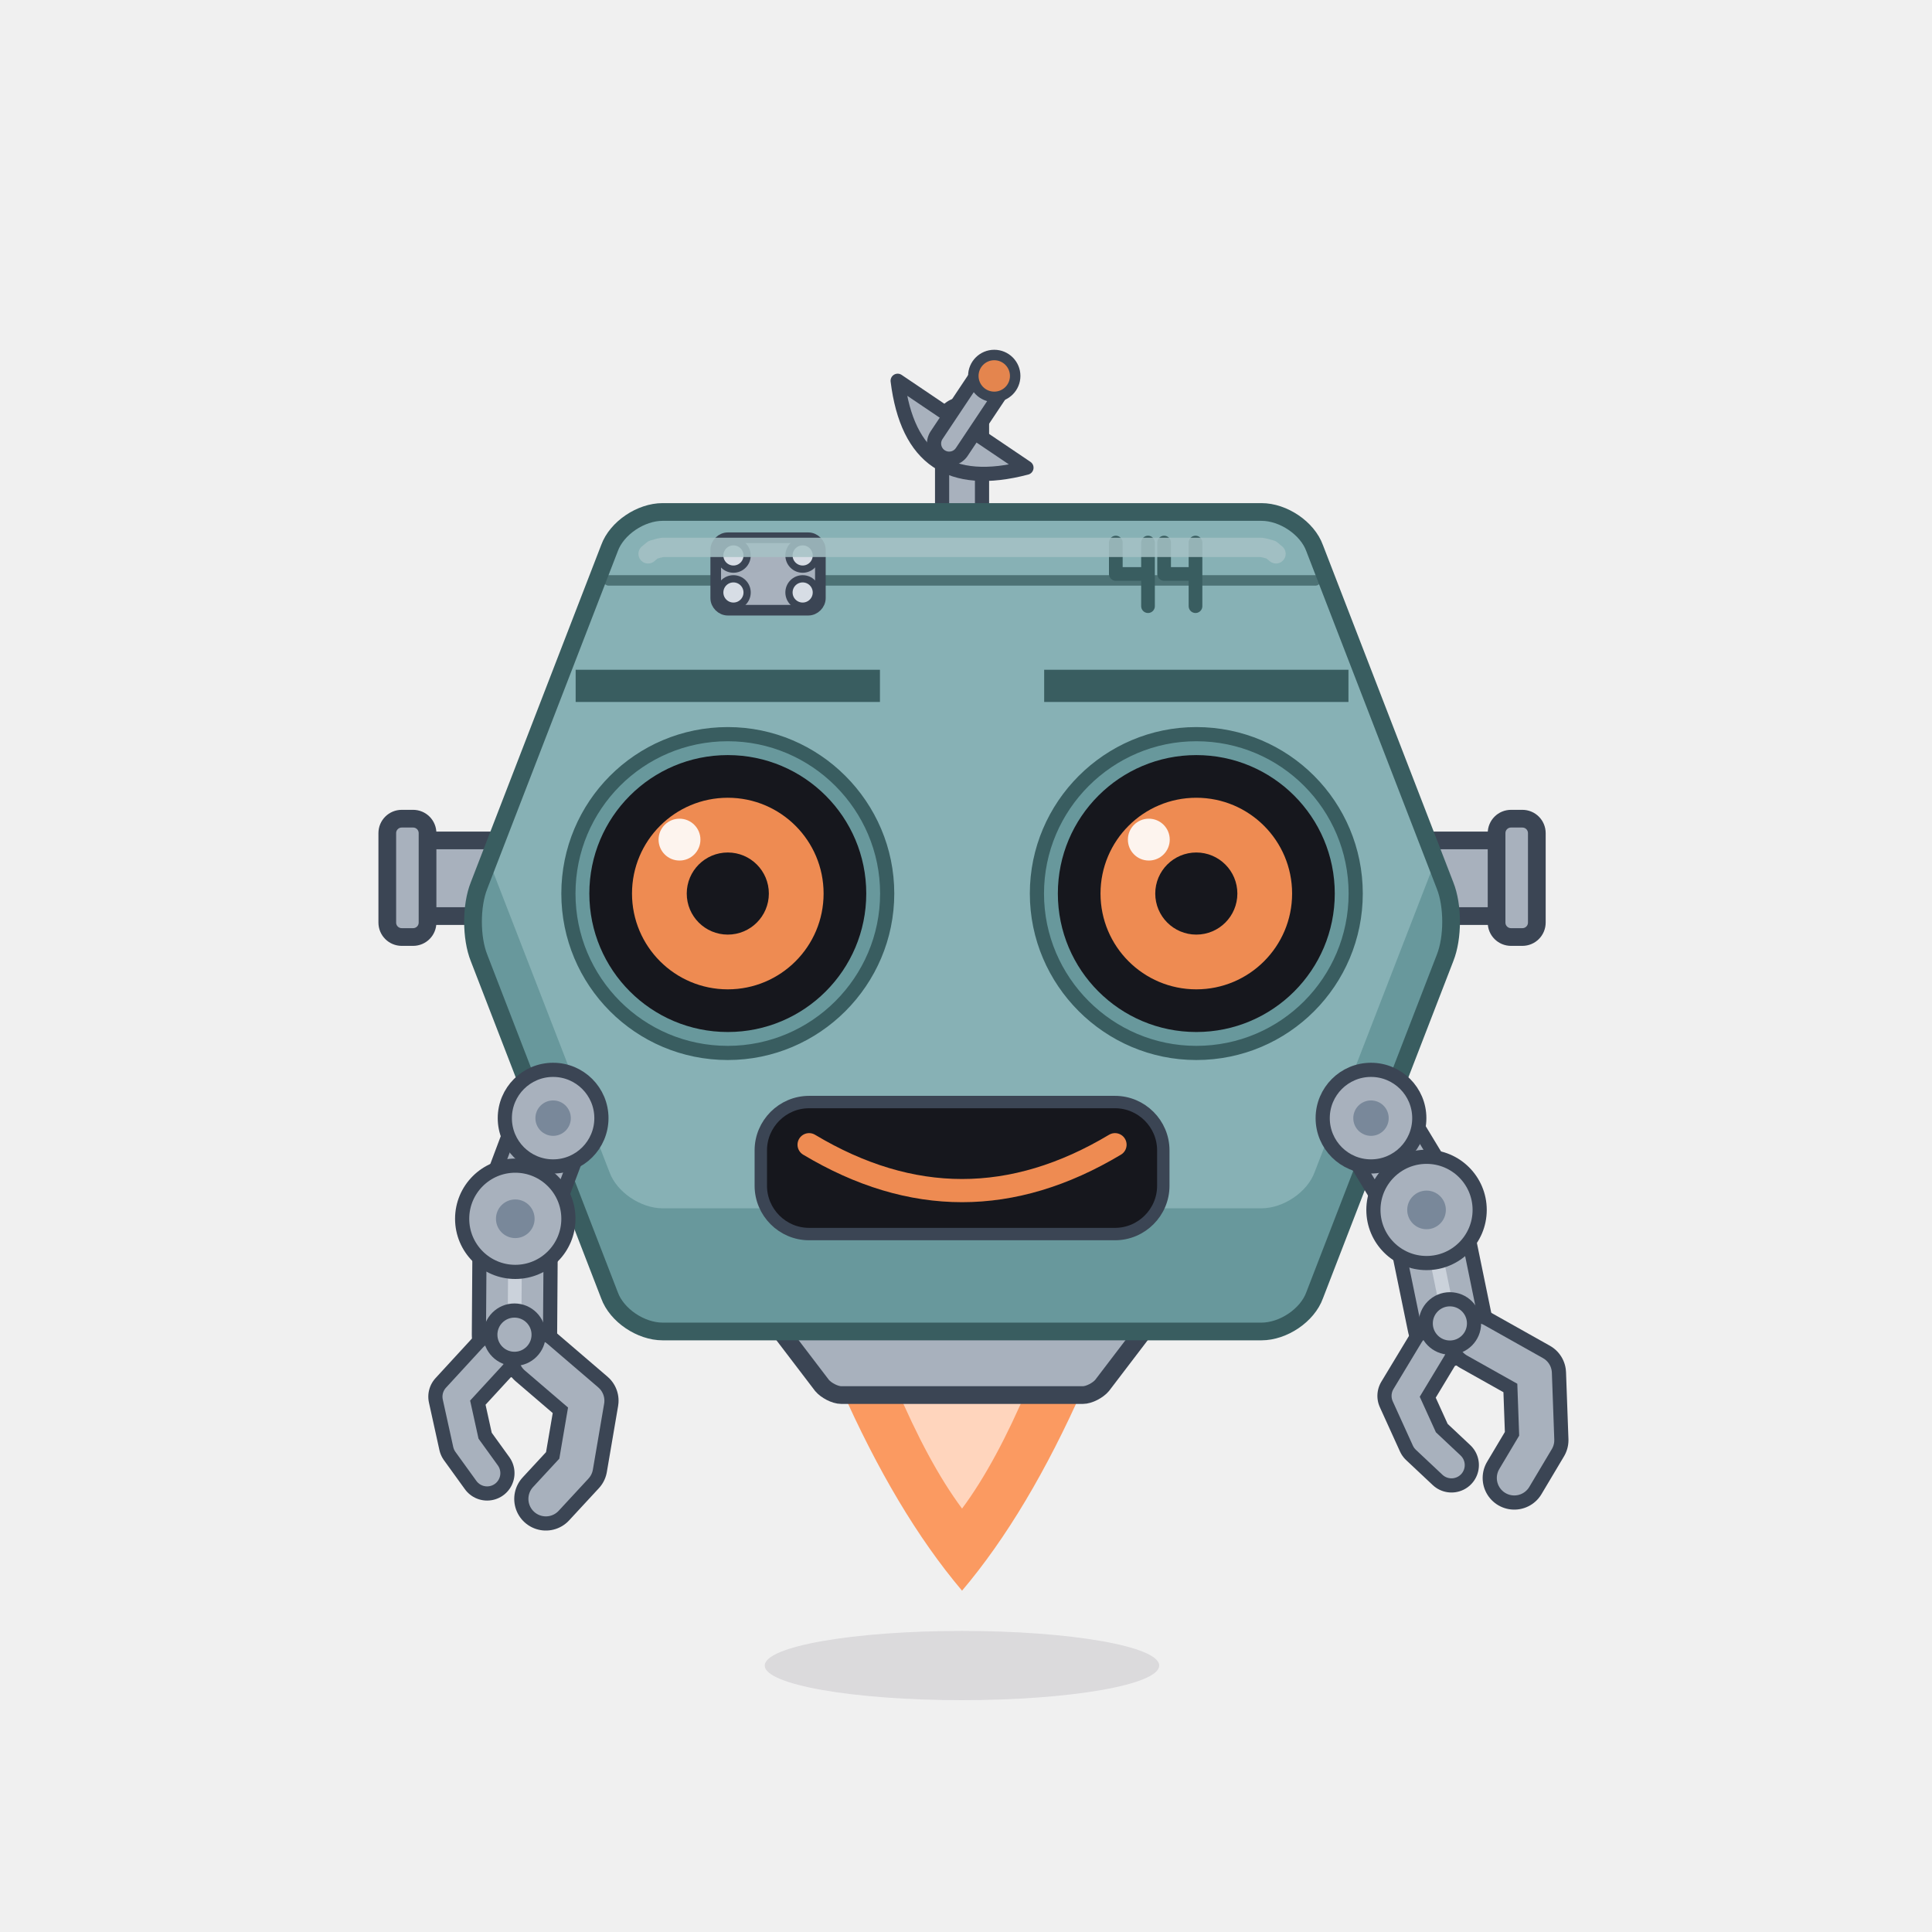
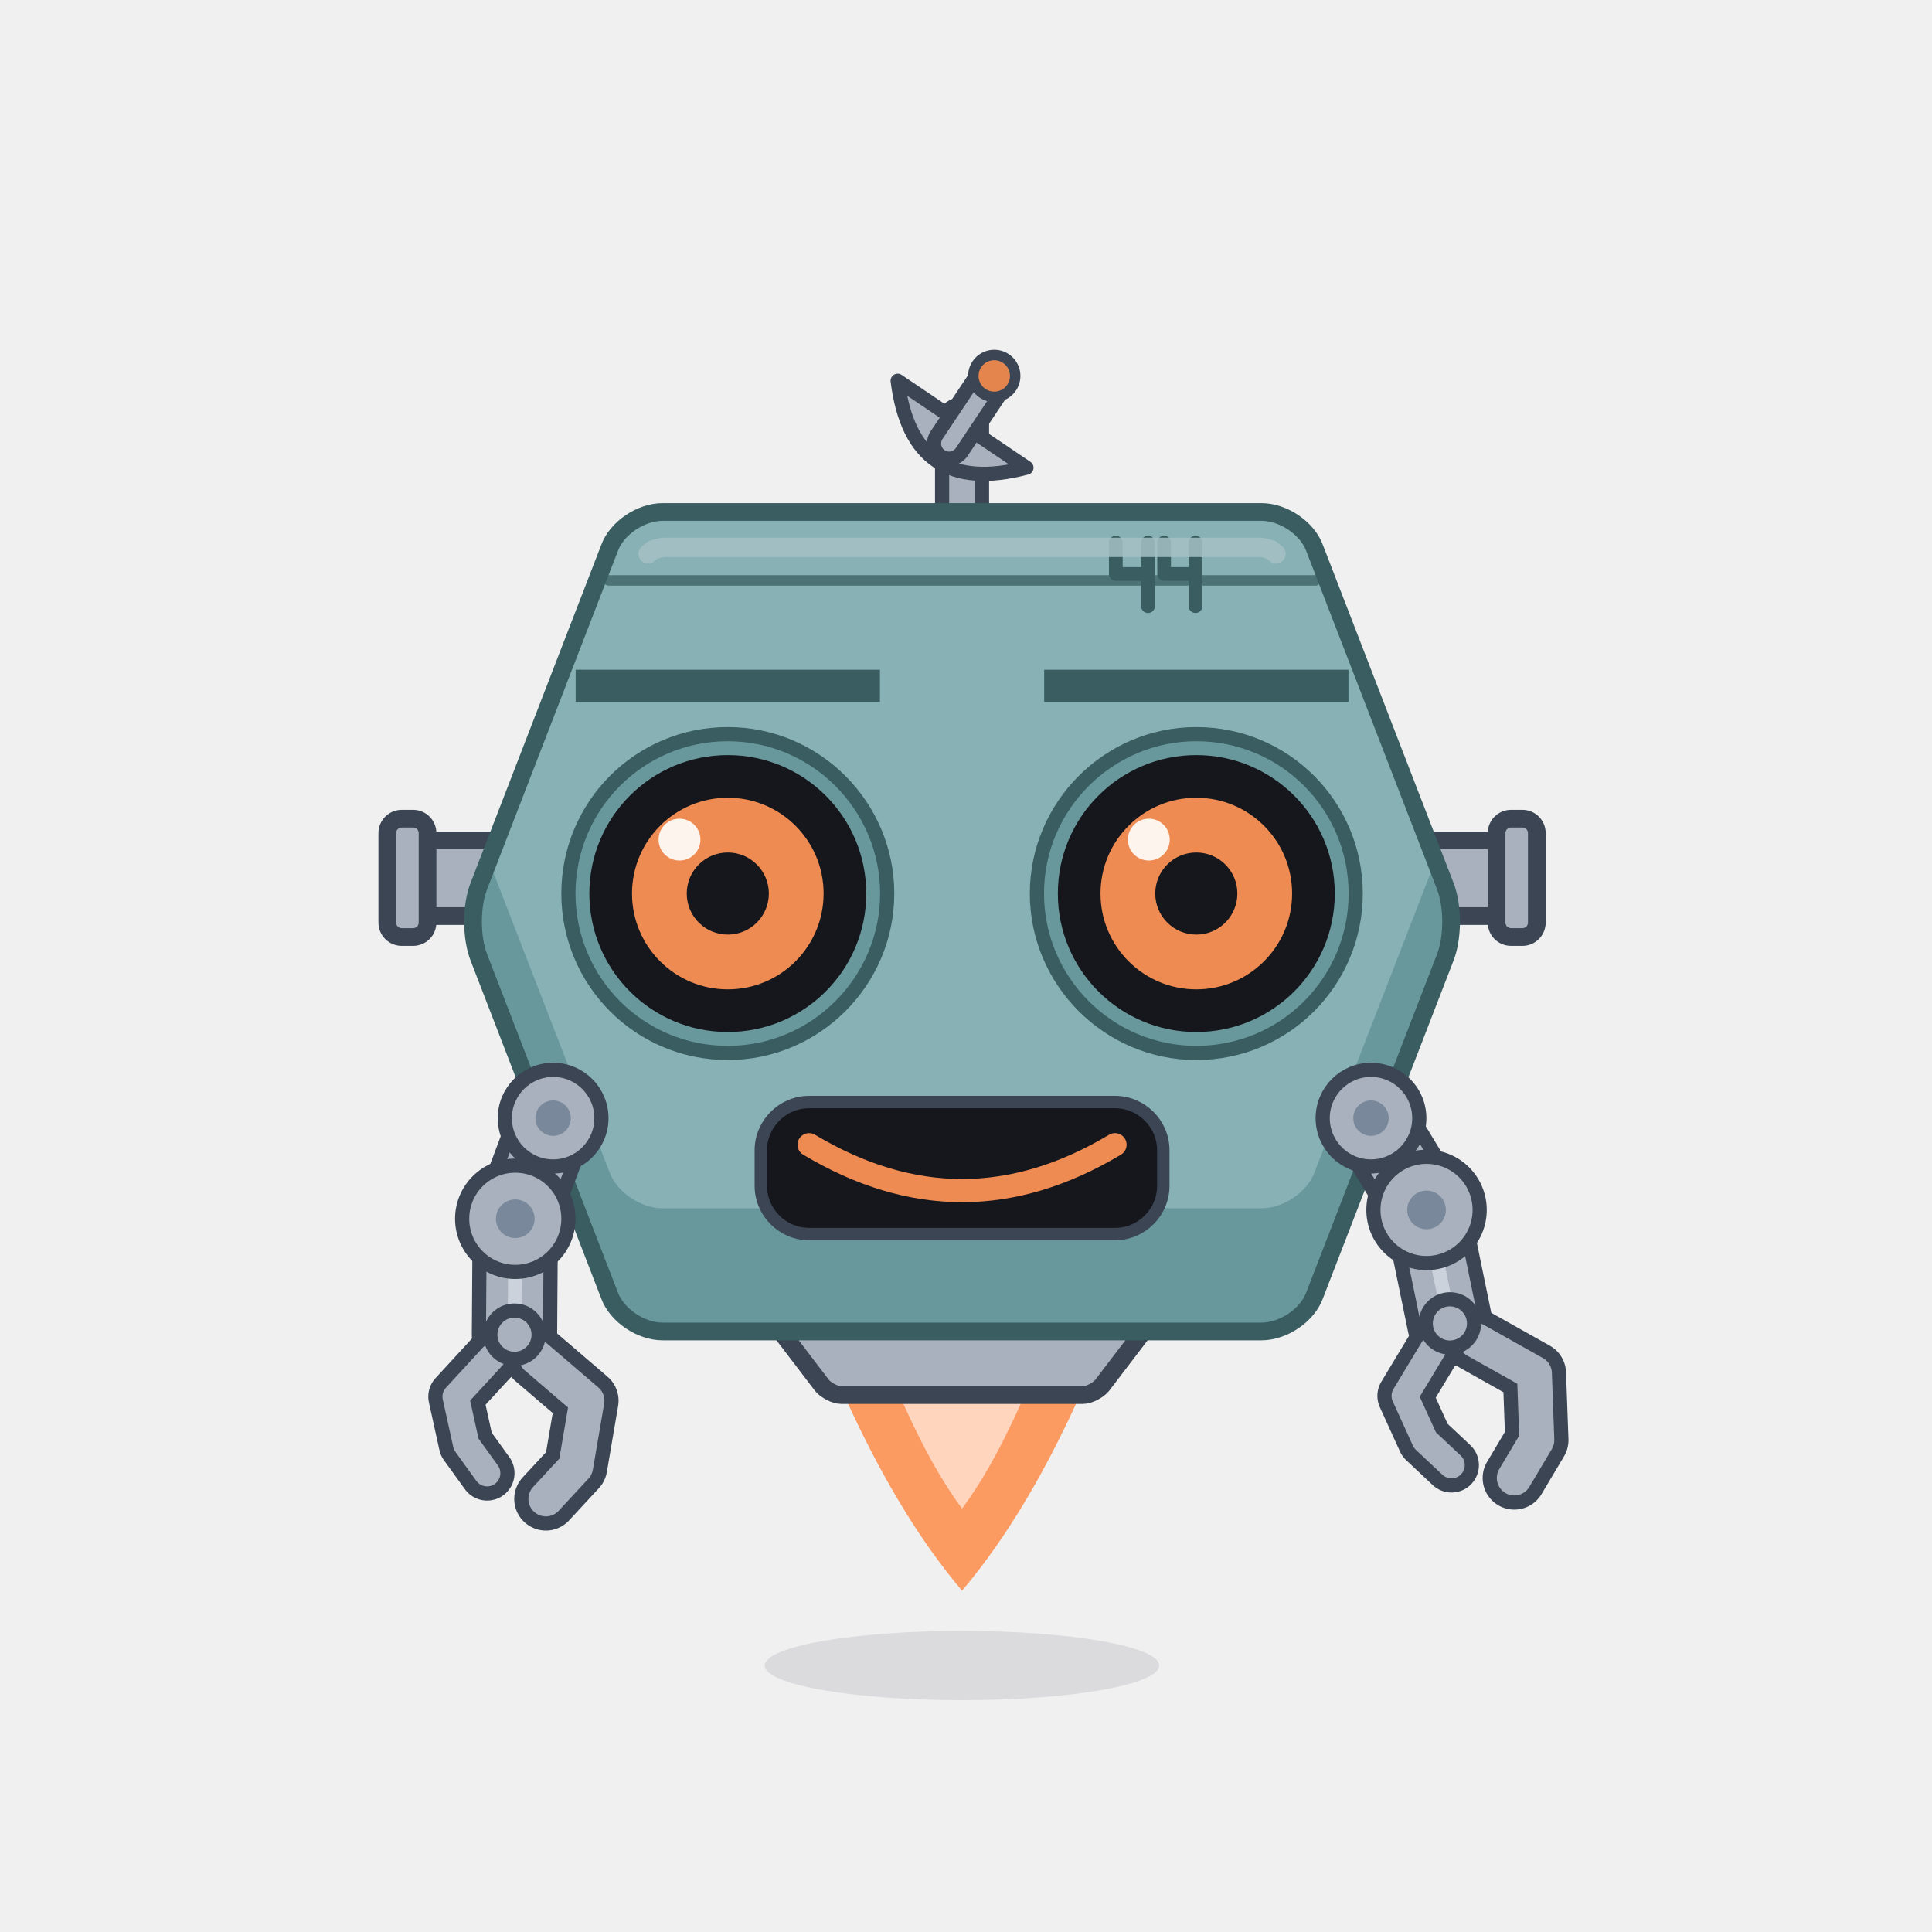
<svg xmlns="http://www.w3.org/2000/svg" viewBox="0 0 240 240">
  <defs>
    <clipPath id="clip-primitive-15" clipPathUnits="userSpaceOnUse">
      <path d="M-43.8 -4.5 L-60 -46.4 C-61 -48.9,-61 -52.9,-60 -55.4 L-43.8 -97.3 C-42.9 -99.8,-39.9 -101.8,-37.2 -101.8 L37.2 -101.8 C39.9 -101.8,42.9 -99.8,43.8 -97.3 L60 -55.4 C61 -52.9,61 -48.9,60 -46.4 L43.8 -4.5 C42.9 -2,39.9 0,37.2 0 L-37.2 0 C-39.9 0,-42.9 -2,-43.8 -4.5 Z" fill-rule="nonzero" />
    </clipPath>
-     <clipPath id="clip-primitive-26" clipPathUnits="userSpaceOnUse">
+     <clipPath id="clip-primitive-21" clipPathUnits="userSpaceOnUse">
      <path d="M-25 -18.1 L-25 -22.5 C-25 -25.8,-22.3 -28.5,-19 -28.5 L19 -28.5 C22.3 -28.5,25 -25.8,25 -22.5 L25 -18.1 C25 -14.8,22.3 -12.1,19 -12.1 L-19 -12.1 C-22.3 -12.1,-25 -14.8,-25 -18.1 Z" fill-rule="nonzero" />
    </clipPath>
  </defs>
  <ellipse cx="119.5" cy="206.9" rx="24.5" ry="4.3" fill="#3a2f47" opacity="0.12" class="rb-shadow" />
  <path d="M-15.1 6.9 C-10.5 17.3,-5.5 25.7,0 32.2 C5.5 25.7,10.5 17.3,15.1 6.9 Z" fill-rule="nonzero" fill="#fc9255" opacity="0.92" class="rb-flame" transform="translate(119.51 204.67) translate(0 -39.27)" />
  <path d="M-8.2 6.9 C-5.6 13,-2.9 18.1,0 22 C2.9 18.1,5.6 13,8.2 6.9 Z" fill-rule="nonzero" fill="#ffd5bd" class="rb-flame-core" transform="translate(119.51 204.67) translate(0 -39.27)" />
  <path d="M-17.4 6.7 L-23.5 -1.3 C-24 -2,-23.7 -2.5,-22.9 -2.5 L22.9 -2.5 C23.7 -2.5,24 -2,23.5 -1.3 L17.4 6.7 C16.9 7.3,15.8 7.9,15 7.9 L-15 7.9 C-15.8 7.9,-16.9 7.3,-17.4 6.7 Z" fill-rule="nonzero" fill="#a8b1bd" stroke="#3b4554" stroke-width="2.2" stroke-linecap="butt" stroke-linejoin="round" class="rb-hover" transform="translate(119.51 204.67) translate(0 -39.27)" />
  <path d="M0 -99.3 L0 -112.7" fill-rule="nonzero" fill="none" stroke="#3b4554" stroke-width="6.72" stroke-linecap="round" stroke-linejoin="round" class="rb-antenna rb-antenna-c" transform="translate(119.51 204.67) translate(0 -39.27)" />
  <path d="M0 -99.3 L0 -112.7" fill-rule="nonzero" fill="none" stroke="#a8b1bd" stroke-width="3.2" stroke-linecap="round" stroke-linejoin="round" class="rb-antenna rb-antenna-c" transform="translate(119.51 204.67) translate(0 -39.27)" />
  <path d="M-8 -118.1 C-6.8 -108.4,-1.5 -104.8,8 -107.3 Z" fill-rule="nonzero" fill="#a8b1bd" stroke="#3b4554" stroke-width="1.76" stroke-linecap="butt" stroke-linejoin="round" class="rb-antenna rb-antenna-c" transform="translate(119.51 204.67) translate(0 -39.27)" />
  <path d="M-1.6 -110.3 L4 -118.7" fill-rule="nonzero" fill="none" stroke="#3b4554" stroke-width="5.52" stroke-linecap="round" stroke-linejoin="round" class="rb-antenna rb-antenna-c" transform="translate(119.51 204.67) translate(0 -39.27)" />
  <path d="M-1.6 -110.3 L4 -118.7" fill-rule="nonzero" fill="none" stroke="#a8b1bd" stroke-width="2" stroke-linecap="round" stroke-linejoin="round" class="rb-antenna rb-antenna-c" transform="translate(119.51 204.67) translate(0 -39.27)" />
  <circle cx="4" cy="-118.7" r="2.6" fill="#e4854e" stroke="#3b4554" stroke-width="1.3" stroke-linecap="butt" stroke-linejoin="miter" class="rb-light" transform="translate(119.51 204.67) translate(0 -39.27)" />
  <path d="M-67.5 -53.1 L-67.5 -59.5 C-67.5 -60.4,-66.8 -61,-66 -61 L-58.2 -61 C-57.4 -61,-56.7 -60.4,-56.7 -59.5 L-56.7 -53.1 C-56.7 -52.3,-57.4 -51.6,-58.2 -51.6 L-66 -51.6 C-66.8 -51.6,-67.5 -52.3,-67.5 -53.1 Z" fill-rule="nonzero" fill="#a8b1bd" stroke="#3b4554" stroke-width="2.2" stroke-linecap="butt" stroke-linejoin="round" class="rb-ear rb-ear-l" transform="translate(119.51 204.67) translate(0 -39.27)" />
  <path d="M-71.4 -50.8 L-71.4 -61.9 C-71.4 -62.9,-70.6 -63.7,-69.6 -63.7 L-68.2 -63.7 C-67.2 -63.7,-66.4 -62.9,-66.4 -61.9 L-66.4 -50.8 C-66.4 -49.8,-67.2 -49,-68.2 -49 L-69.6 -49 C-70.6 -49,-71.4 -49.8,-71.4 -50.8 Z" fill-rule="nonzero" fill="#a8b1bd" stroke="#3b4554" stroke-width="2.2" stroke-linecap="butt" stroke-linejoin="round" class="rb-ear rb-ear-l" transform="translate(119.51 204.67) translate(0 -39.27)" />
  <path d="M56.7 -53.1 L56.7 -59.5 C56.7 -60.4,57.4 -61,58.2 -61 L66 -61 C66.8 -61,67.5 -60.4,67.5 -59.5 L67.5 -53.1 C67.5 -52.3,66.8 -51.6,66 -51.6 L58.2 -51.6 C57.4 -51.6,56.7 -52.3,56.7 -53.1 Z" fill-rule="nonzero" fill="#a8b1bd" stroke="#3b4554" stroke-width="2.2" stroke-linecap="butt" stroke-linejoin="round" class="rb-ear rb-ear-r" transform="translate(119.51 204.67) translate(0 -39.27)" />
  <path d="M66.4 -50.8 L66.4 -61.9 C66.4 -62.9,67.2 -63.7,68.2 -63.7 L69.6 -63.7 C70.6 -63.7,71.4 -62.9,71.4 -61.9 L71.4 -50.8 C71.4 -49.8,70.6 -49,69.6 -49 L68.2 -49 C67.2 -49,66.4 -49.8,66.4 -50.8 Z" fill-rule="nonzero" fill="#a8b1bd" stroke="#3b4554" stroke-width="2.2" stroke-linecap="butt" stroke-linejoin="round" class="rb-ear rb-ear-r" transform="translate(119.51 204.67) translate(0 -39.27)" />
  <path d="M-43.8 -4.5 L-60 -46.4 C-61 -48.9,-61 -52.9,-60 -55.4 L-43.8 -97.3 C-42.9 -99.8,-39.9 -101.8,-37.2 -101.8 L37.2 -101.8 C39.9 -101.8,42.9 -99.8,43.8 -97.3 L60 -55.4 C61 -52.9,61 -48.9,60 -46.4 L43.8 -4.5 C42.9 -2,39.9 0,37.2 0 L-37.2 0 C-39.9 0,-42.9 -2,-43.8 -4.5 Z" fill-rule="nonzero" fill="#68989c" class="rb-shade" transform="translate(119.51 204.67) translate(0 -39.27)" />
  <g transform="translate(119.51 204.67) translate(0 -39.27)">
    <g clip-path="url(#clip-primitive-15)">
      <path d="M-43.8 -19.8 L-60 -61.6 C-61 -64.1,-61 -68.2,-60 -70.7 L-43.8 -112.5 C-42.9 -115.1,-39.9 -117.1,-37.2 -117.1 L37.2 -117.1 C39.9 -117.1,42.9 -115.1,43.8 -112.5 L60 -70.7 C61 -68.2,61 -64.1,60 -61.6 L43.8 -19.8 C42.9 -17.3,39.9 -15.3,37.2 -15.3 L-37.2 -15.3 C-39.9 -15.3,-42.9 -17.3,-43.8 -19.8 Z" fill-rule="nonzero" fill="#87b1b5" class="rb-fill" />
    </g>
  </g>
  <path d="M-43.9 -93.3 L43.9 -93.3" fill-rule="nonzero" fill="none" stroke="#395d60" stroke-width="1.3" stroke-linecap="round" stroke-linejoin="round" opacity="0.75" class="rb-head-shell" transform="translate(119.51 204.67) translate(0 -39.27)" />
  <path d="M19.1 -98 L19.1 -94.1M19.1 -94.1 L23.1 -94.1M23.1 -98 L23.1 -94.1M23.1 -94.1 L23.1 -90.1M25.1 -98 L25.1 -94.1M25.1 -94.1 L29 -94.1M29 -98 L29 -94.1M29 -94.1 L29 -90.1" fill-rule="nonzero" fill="none" stroke="#395d60" stroke-width="1.7" stroke-linecap="round" stroke-linejoin="round" class="rb-head-shell" transform="translate(119.51 204.67) translate(0 -39.27)" />
-   <path d="M-30.6 -91.1 L-30.6 -97.1 C-30.6 -97.9,-29.9 -98.6,-29.1 -98.6 L-19.1 -98.6 C-18.3 -98.6,-17.6 -97.9,-17.6 -97.1 L-17.6 -91.1 C-17.6 -90.3,-18.3 -89.6,-19.1 -89.6 L-29.1 -89.6 C-29.9 -89.6,-30.6 -90.3,-30.6 -91.1 Z" fill-rule="nonzero" fill="#a8b1bd" stroke="#3b4554" stroke-width="1.32" stroke-linecap="butt" stroke-linejoin="round" class="rb-head-shell" transform="translate(119.51 204.67) translate(0 -39.27)" />
-   <circle cx="-28.4" cy="-96.4" r="1.7" fill="#d7dde5" stroke="#3b4554" stroke-width="0.9" stroke-linecap="butt" stroke-linejoin="miter" class="rb-rivet" transform="translate(119.51 204.67) translate(0 -39.27)" />
-   <circle cx="-19.8" cy="-96.4" r="1.7" fill="#d7dde5" stroke="#3b4554" stroke-width="0.9" stroke-linecap="butt" stroke-linejoin="miter" class="rb-rivet" transform="translate(119.51 204.67) translate(0 -39.27)" />
-   <circle cx="-28.4" cy="-91.8" r="1.7" fill="#d7dde5" stroke="#3b4554" stroke-width="0.9" stroke-linecap="butt" stroke-linejoin="miter" class="rb-rivet" transform="translate(119.51 204.67) translate(0 -39.27)" />
-   <circle cx="-19.8" cy="-91.8" r="1.7" fill="#d7dde5" stroke="#3b4554" stroke-width="0.9" stroke-linecap="butt" stroke-linejoin="miter" class="rb-rivet" transform="translate(119.51 204.67) translate(0 -39.27)" />
  <path d="M-39 -96.6 L-38.4 -97.1 L-37.7 -97.3 L-37.2 -97.4 L37.2 -97.4 L37.7 -97.3 L38.4 -97.1 L39 -96.6" fill-rule="nonzero" fill="none" stroke="#a6c2c5" stroke-width="2.4" stroke-linecap="round" stroke-linejoin="round" opacity="0.85" class="rb-sheen" transform="translate(119.51 204.67) translate(0 -39.27)" />
  <path d="M-43.8 -4.5 L-60 -46.4 C-61 -48.9,-61 -52.9,-60 -55.4 L-43.8 -97.3 C-42.9 -99.8,-39.9 -101.8,-37.2 -101.8 L37.2 -101.8 C39.9 -101.8,42.9 -99.8,43.8 -97.3 L60 -55.4 C61 -52.9,61 -48.9,60 -46.4 L43.8 -4.5 C42.9 -2,39.9 0,37.2 0 L-37.2 0 C-39.9 0,-42.9 -2,-43.8 -4.5 Z" fill-rule="nonzero" fill="none" stroke="#395d60" stroke-width="2.2" stroke-linecap="butt" stroke-linejoin="round" class="rb-line" transform="translate(119.51 204.67) translate(0 -39.27)" />
  <path d="M-25 -18.1 L-25 -22.5 C-25 -25.8,-22.3 -28.5,-19 -28.5 L19 -28.5 C22.3 -28.5,25 -25.8,25 -22.5 L25 -18.1 C25 -14.8,22.3 -12.1,19 -12.1 L-19 -12.1 C-22.3 -12.1,-25 -14.8,-25 -18.1 Z" fill-rule="nonzero" fill="#16171d" stroke="#3b4554" stroke-width="1.54" stroke-linecap="butt" stroke-linejoin="round" class="rb-mouth-panel" transform="translate(119.51 204.67) translate(0 -39.27)" />
  <g transform="translate(119.51 204.67) translate(0 -39.27)">
-     <g clip-path="url(#clip-primitive-26)">
+     <g clip-path="url(#clip-primitive-21)">
      <path d="M-19 -23.2 C-6.3 -15.6,6.3 -15.6,19 -23.2" fill-rule="nonzero" fill="none" stroke="#ee8b52" stroke-width="2.88" stroke-linecap="round" stroke-linejoin="round" class="rb-mouth-line" />
    </g>
  </g>
  <path d="M-48.9 -54.4 L-48.9 -54.4 C-48.9 -65.3,-40.1 -74.2,-29.1 -74.2 L-29.1 -74.2 C-18.2 -74.2,-9.3 -65.3,-9.3 -54.4 L-9.3 -54.4 C-9.3 -43.5,-18.2 -34.6,-29.1 -34.6 L-29.1 -34.6 C-40.1 -34.6,-48.9 -43.5,-48.9 -54.4 Z" fill-rule="nonzero" fill="#68989c" stroke="#395d60" stroke-width="1.76" stroke-linecap="butt" stroke-linejoin="round" class="rb-eye-rim" transform="translate(119.51 204.67) translate(0 -39.27)" />
  <path d="M-46.3 -54.4 L-46.3 -54.4 C-46.3 -63.9,-38.6 -71.6,-29.1 -71.6 L-29.1 -71.6 C-19.6 -71.6,-11.9 -63.9,-11.9 -54.4 L-11.9 -54.4 C-11.9 -44.9,-19.6 -37.2,-29.1 -37.2 L-29.1 -37.2 C-38.6 -37.2,-46.3 -44.9,-46.3 -54.4 Z" fill-rule="nonzero" fill="#16171d" class="rb-eye-glass" transform="translate(119.51 204.67) translate(0 -39.27)" />
  <circle cx="-29.1" cy="-54.4" r="11.9" fill="#ee8b52" class="rb-iris" transform="translate(119.51 204.67) translate(0 -39.27)" />
  <circle cx="-29.1" cy="-54.4" r="5.1" fill="#16171d" class="rb-pupil" transform="translate(119.51 204.67) translate(0 -39.27)" />
  <circle cx="-35.1" cy="-61.1" r="2.6" fill="#ffffff" opacity="0.9" class="rb-glint" transform="translate(119.51 204.67) translate(0 -39.27)" />
  <path d="M9.3 -54.4 L9.3 -54.4 C9.3 -65.3,18.2 -74.2,29.1 -74.2 L29.1 -74.2 C40.1 -74.2,48.9 -65.3,48.9 -54.4 L48.9 -54.4 C48.9 -43.5,40.1 -34.6,29.1 -34.6 L29.1 -34.6 C18.2 -34.6,9.3 -43.5,9.3 -54.4 Z" fill-rule="nonzero" fill="#68989c" stroke="#395d60" stroke-width="1.76" stroke-linecap="butt" stroke-linejoin="round" class="rb-eye-rim" transform="translate(119.51 204.67) translate(0 -39.27)" />
  <path d="M11.9 -54.4 L11.9 -54.4 C11.9 -63.9,19.6 -71.6,29.1 -71.6 L29.1 -71.6 C38.6 -71.6,46.3 -63.9,46.3 -54.4 L46.3 -54.4 C46.3 -44.9,38.6 -37.2,29.1 -37.2 L29.1 -37.2 C19.6 -37.2,11.9 -44.9,11.9 -54.4 Z" fill-rule="nonzero" fill="#16171d" class="rb-eye-glass" transform="translate(119.51 204.67) translate(0 -39.27)" />
  <circle cx="29.1" cy="-54.4" r="11.9" fill="#ee8b52" class="rb-iris" transform="translate(119.51 204.67) translate(0 -39.27)" />
  <circle cx="29.1" cy="-54.4" r="5.1" fill="#16171d" class="rb-pupil" transform="translate(119.51 204.67) translate(0 -39.27)" />
  <circle cx="23.2" cy="-61.1" r="2.6" fill="#ffffff" opacity="0.9" class="rb-glint" transform="translate(119.51 204.67) translate(0 -39.27)" />
  <path d="M-12.2 -80.2 L-46 -80.2" fill-rule="nonzero" fill="none" stroke="#395d60" stroke-width="4" stroke-linecap="square" stroke-linejoin="miter" class="rb-brow" transform="translate(119.51 204.67) translate(0 -39.27)" />
  <path d="M12.2 -80.2 L46 -80.2" fill-rule="nonzero" fill="none" stroke="#395d60" stroke-width="4" stroke-linecap="square" stroke-linejoin="miter" class="rb-brow" transform="translate(119.51 204.67) translate(0 -39.27)" />
  <path d="M-50.8 -26.5 L-55.5 -14" fill-rule="nonzero" fill="none" stroke="#3b4554" stroke-width="10.6" stroke-linecap="round" stroke-linejoin="round" class="rb-arm rb-arm-l" transform="translate(119.51 204.67) translate(0 -39.27)" />
  <path d="M-50.8 -26.5 L-55.5 -14" fill-rule="nonzero" fill="none" stroke="#a8b1bd" stroke-width="7.08" stroke-linecap="round" stroke-linejoin="round" class="rb-arm rb-arm-l" transform="translate(119.51 204.67) translate(0 -39.27)" />
  <path d="M-50.8 -26.5 L-55.5 -14" fill-rule="nonzero" fill="none" stroke="#d7dde5" stroke-width="1.7" stroke-linecap="round" stroke-linejoin="round" opacity="0.75" class="rb-arm rb-arm-l" transform="translate(119.51 204.67) translate(0 -39.27)" />
  <path d="M-55.5 -14 L-55.6 0.4" fill-rule="nonzero" fill="none" stroke="#3b4554" stroke-width="10.6" stroke-linecap="round" stroke-linejoin="round" class="rb-arm rb-arm-l" transform="translate(119.51 204.67) translate(0 -39.27)" />
  <path d="M-55.5 -14 L-55.6 0.4" fill-rule="nonzero" fill="none" stroke="#a8b1bd" stroke-width="7.08" stroke-linecap="round" stroke-linejoin="round" class="rb-arm rb-arm-l" transform="translate(119.51 204.67) translate(0 -39.27)" />
  <path d="M-55.5 -14 L-55.6 0.4" fill-rule="nonzero" fill="none" stroke="#d7dde5" stroke-width="1.7" stroke-linecap="round" stroke-linejoin="round" opacity="0.75" class="rb-arm rb-arm-l" transform="translate(119.51 204.67) translate(0 -39.27)" />
  <circle cx="-55.5" cy="-14" r="6.6" fill="#a8b1bd" stroke="#3b4554" stroke-width="1.76" stroke-linecap="butt" stroke-linejoin="miter" class="rb-arm rb-arm-l" transform="translate(119.51 204.67) translate(0 -39.27)" />
  <circle cx="-55.5" cy="-14" r="2.4" fill="#79889a" class="rb-arm rb-arm-l" transform="translate(119.51 204.67) translate(0 -39.27)" />
  <path d="M-52.9 3.2 L-46.6 8.6 L-48 16.8 L-51.7 20.8" fill-rule="nonzero" fill="none" stroke="#3b4554" stroke-width="7.86" stroke-linecap="round" stroke-linejoin="round" class="rb-arm rb-arm-l" transform="translate(119.51 204.67) translate(0 -39.27)" />
  <path d="M-52.9 3.2 L-46.6 8.6 L-48 16.8 L-51.7 20.8" fill-rule="nonzero" fill="none" stroke="#a8b1bd" stroke-width="4.34" stroke-linecap="round" stroke-linejoin="round" class="rb-arm rb-arm-l" transform="translate(119.51 204.67) translate(0 -39.27)" />
  <path d="M-58.3 3.1 L-62.9 8.1 L-61.6 14 L-59 17.6" fill-rule="nonzero" fill="none" stroke="#3b4554" stroke-width="6.81" stroke-linecap="round" stroke-linejoin="round" class="rb-arm rb-arm-l" transform="translate(119.51 204.67) translate(0 -39.27)" />
  <path d="M-58.3 3.1 L-62.9 8.1 L-61.6 14 L-59 17.6" fill-rule="nonzero" fill="none" stroke="#a8b1bd" stroke-width="3.29" stroke-linecap="round" stroke-linejoin="round" class="rb-arm rb-arm-l" transform="translate(119.51 204.67) translate(0 -39.27)" />
  <circle cx="-55.6" cy="0.4" r="3" fill="#a8b1bd" stroke="#3b4554" stroke-width="1.76" stroke-linecap="butt" stroke-linejoin="miter" class="rb-arm rb-arm-l" transform="translate(119.51 204.67) translate(0 -39.27)" />
  <circle cx="-50.8" cy="-26.5" r="6" fill="#a8b1bd" stroke="#3b4554" stroke-width="1.76" stroke-linecap="butt" stroke-linejoin="miter" class="rb-arm rb-arm-l" transform="translate(119.51 204.67) translate(0 -39.27)" />
  <circle cx="-50.8" cy="-26.5" r="2.2" fill="#79889a" class="rb-arm rb-arm-l" transform="translate(119.51 204.67) translate(0 -39.27)" />
  <path d="M50.8 -26.5 L57.7 -15.1" fill-rule="nonzero" fill="none" stroke="#3b4554" stroke-width="10.6" stroke-linecap="round" stroke-linejoin="round" class="rb-arm rb-arm-r" transform="translate(119.51 204.67) translate(0 -39.27)" />
  <path d="M50.8 -26.5 L57.7 -15.1" fill-rule="nonzero" fill="none" stroke="#a8b1bd" stroke-width="7.08" stroke-linecap="round" stroke-linejoin="round" class="rb-arm rb-arm-r" transform="translate(119.51 204.67) translate(0 -39.27)" />
  <path d="M50.8 -26.5 L57.7 -15.1" fill-rule="nonzero" fill="none" stroke="#d7dde5" stroke-width="1.7" stroke-linecap="round" stroke-linejoin="round" opacity="0.75" class="rb-arm rb-arm-r" transform="translate(119.51 204.67) translate(0 -39.27)" />
  <path d="M57.7 -15.1 L60.6 -1" fill-rule="nonzero" fill="none" stroke="#3b4554" stroke-width="10.6" stroke-linecap="round" stroke-linejoin="round" class="rb-arm rb-arm-r" transform="translate(119.51 204.67) translate(0 -39.27)" />
  <path d="M57.7 -15.1 L60.6 -1" fill-rule="nonzero" fill="none" stroke="#a8b1bd" stroke-width="7.08" stroke-linecap="round" stroke-linejoin="round" class="rb-arm rb-arm-r" transform="translate(119.51 204.67) translate(0 -39.27)" />
  <path d="M57.7 -15.1 L60.6 -1" fill-rule="nonzero" fill="none" stroke="#d7dde5" stroke-width="1.7" stroke-linecap="round" stroke-linejoin="round" opacity="0.75" class="rb-arm rb-arm-r" transform="translate(119.51 204.67) translate(0 -39.27)" />
  <circle cx="57.7" cy="-15.1" r="6.6" fill="#a8b1bd" stroke="#3b4554" stroke-width="1.76" stroke-linecap="butt" stroke-linejoin="miter" class="rb-arm rb-arm-r" transform="translate(119.51 204.67) translate(0 -39.27)" />
  <circle cx="57.7" cy="-15.1" r="2.4" fill="#79889a" class="rb-arm rb-arm-r" transform="translate(119.51 204.67) translate(0 -39.27)" />
  <path d="M63.8 1.1 L71.1 5.2 L71.4 13.5 L68.6 18.2" fill-rule="nonzero" fill="none" stroke="#3b4554" stroke-width="7.86" stroke-linecap="round" stroke-linejoin="round" class="rb-arm rb-arm-r" transform="translate(119.51 204.67) translate(0 -39.27)" />
  <path d="M63.8 1.1 L71.1 5.2 L71.4 13.5 L68.6 18.2" fill-rule="nonzero" fill="none" stroke="#a8b1bd" stroke-width="4.34" stroke-linecap="round" stroke-linejoin="round" class="rb-arm rb-arm-r" transform="translate(119.51 204.67) translate(0 -39.27)" />
  <path d="M58.5 2.2 L55 8 L57.5 13.5 L60.8 16.6" fill-rule="nonzero" fill="none" stroke="#3b4554" stroke-width="6.81" stroke-linecap="round" stroke-linejoin="round" class="rb-arm rb-arm-r" transform="translate(119.51 204.67) translate(0 -39.27)" />
  <path d="M58.5 2.2 L55 8 L57.5 13.5 L60.8 16.6" fill-rule="nonzero" fill="none" stroke="#a8b1bd" stroke-width="3.29" stroke-linecap="round" stroke-linejoin="round" class="rb-arm rb-arm-r" transform="translate(119.51 204.67) translate(0 -39.27)" />
  <circle cx="60.6" cy="-1" r="3" fill="#a8b1bd" stroke="#3b4554" stroke-width="1.76" stroke-linecap="butt" stroke-linejoin="miter" class="rb-arm rb-arm-r" transform="translate(119.51 204.67) translate(0 -39.27)" />
  <circle cx="50.8" cy="-26.5" r="6" fill="#a8b1bd" stroke="#3b4554" stroke-width="1.76" stroke-linecap="butt" stroke-linejoin="miter" class="rb-arm rb-arm-r" transform="translate(119.51 204.67) translate(0 -39.27)" />
  <circle cx="50.8" cy="-26.5" r="2.2" fill="#79889a" class="rb-arm rb-arm-r" transform="translate(119.51 204.67) translate(0 -39.27)" />
</svg>
